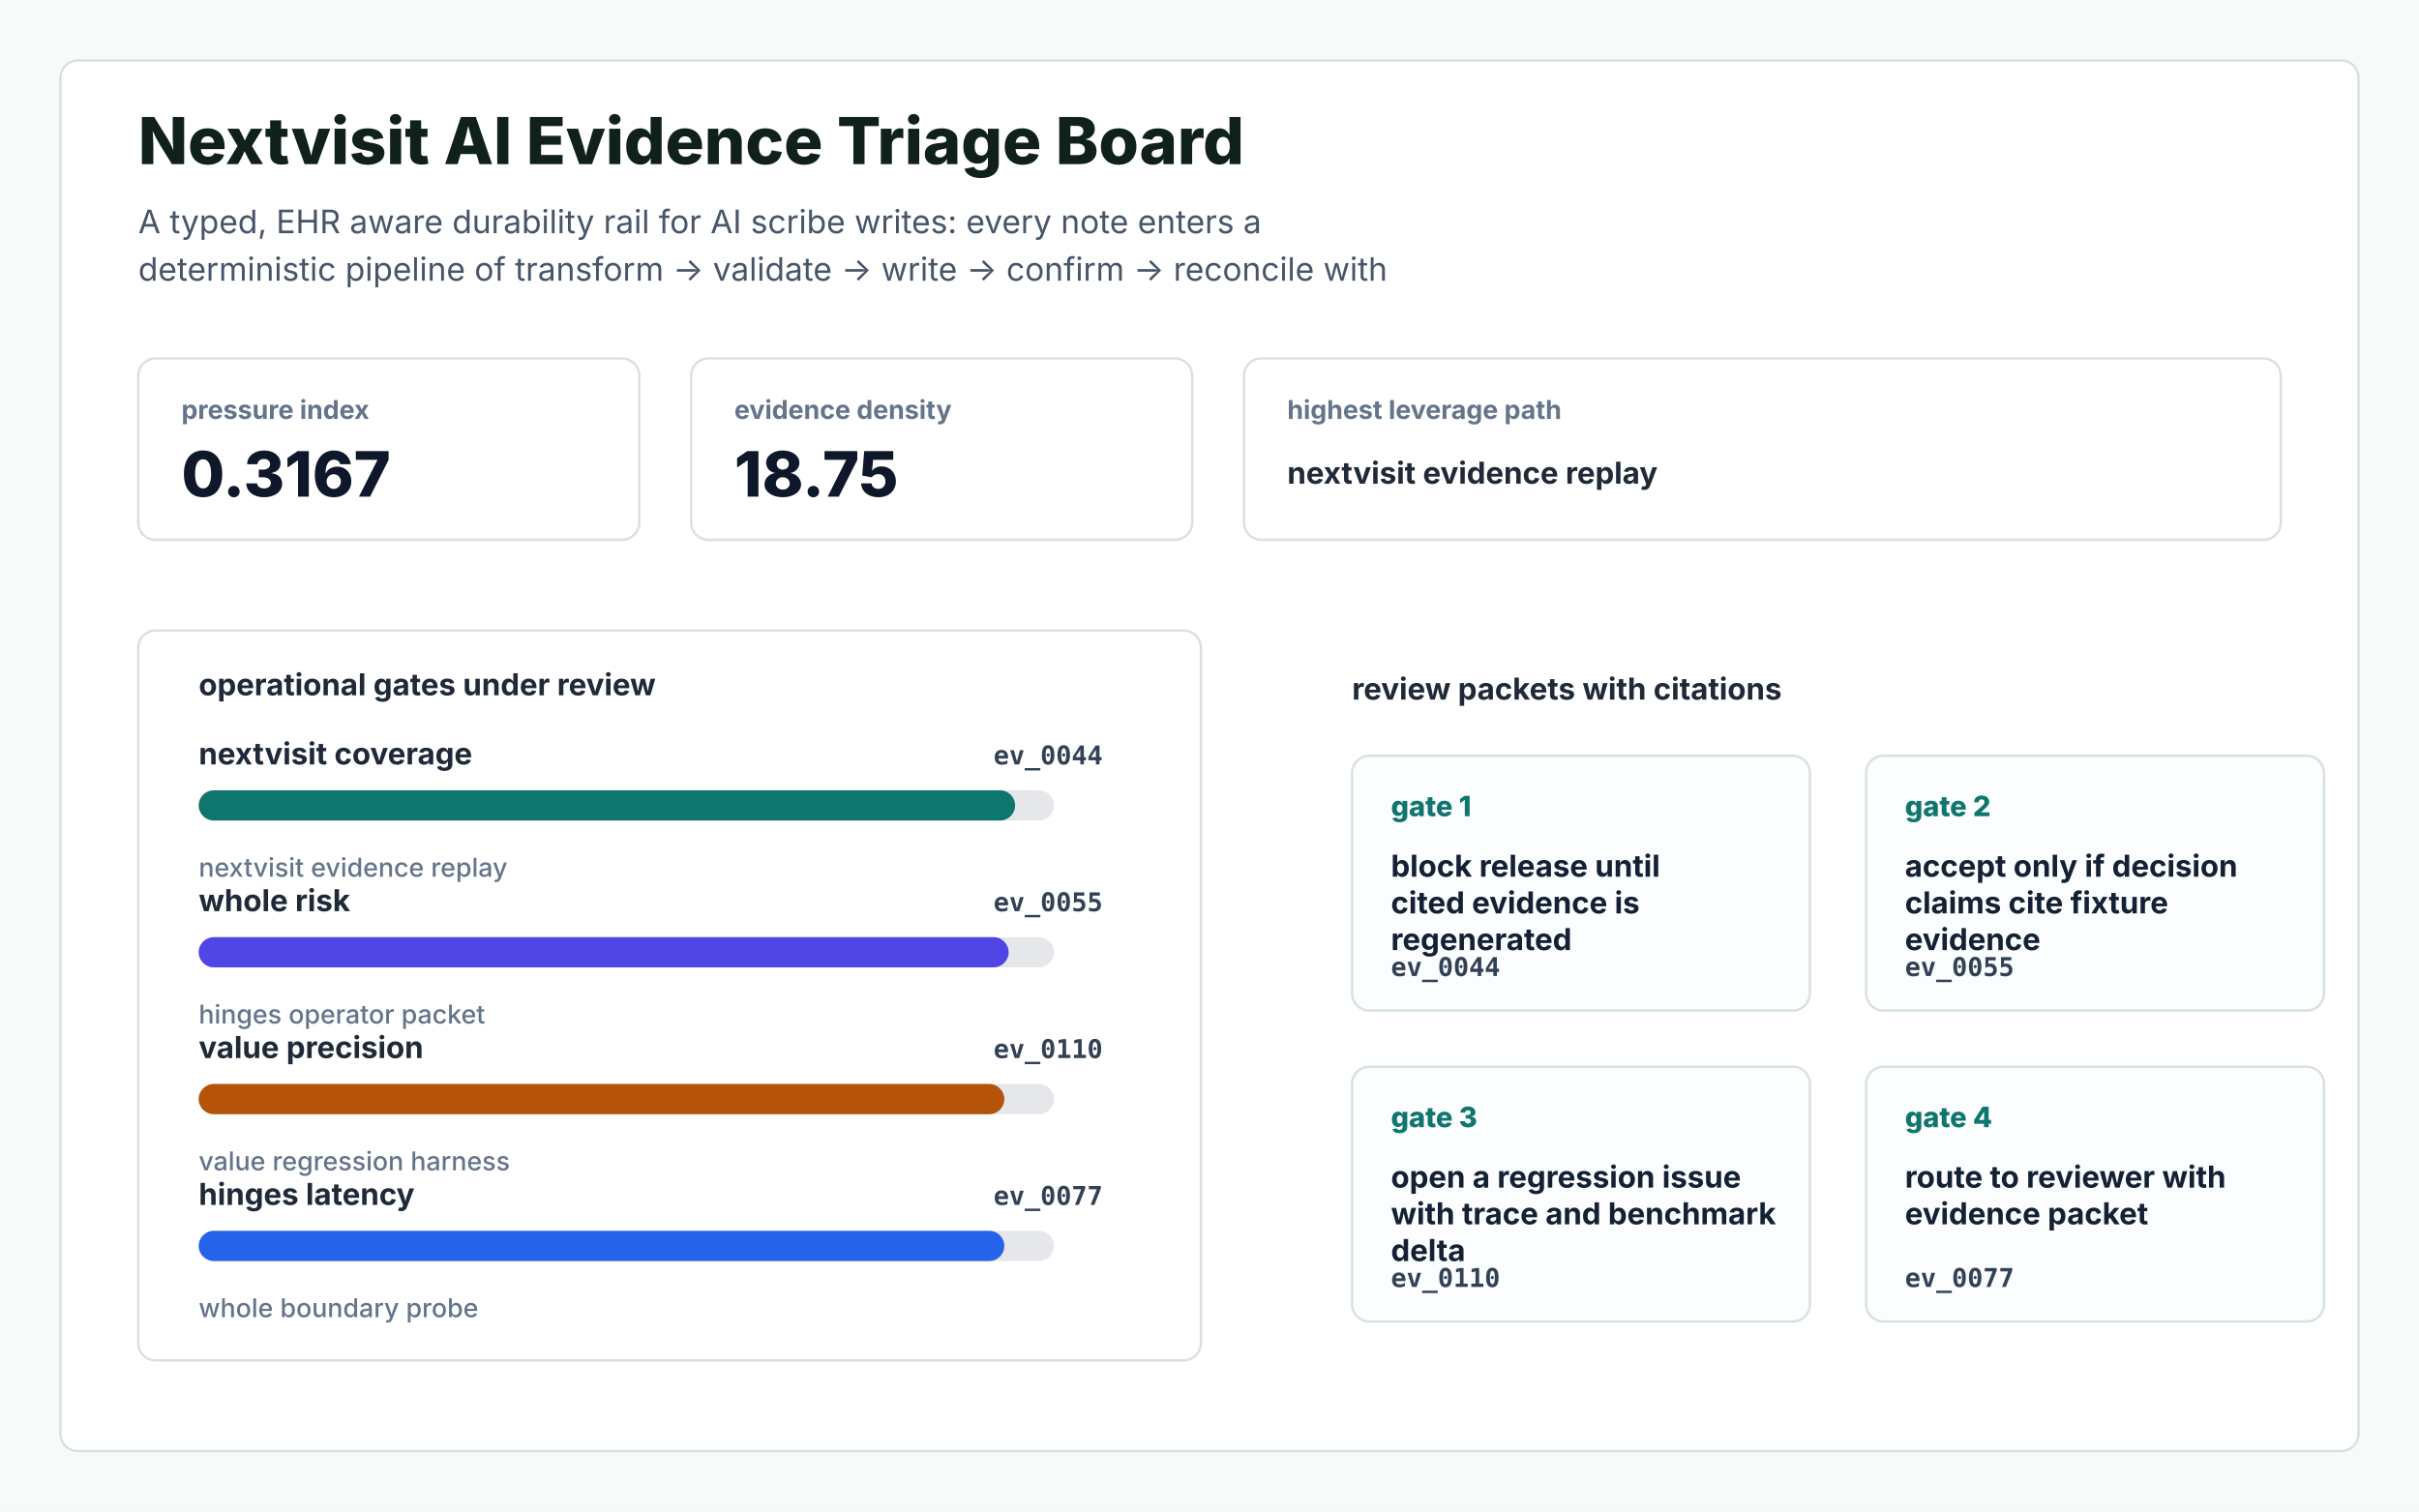
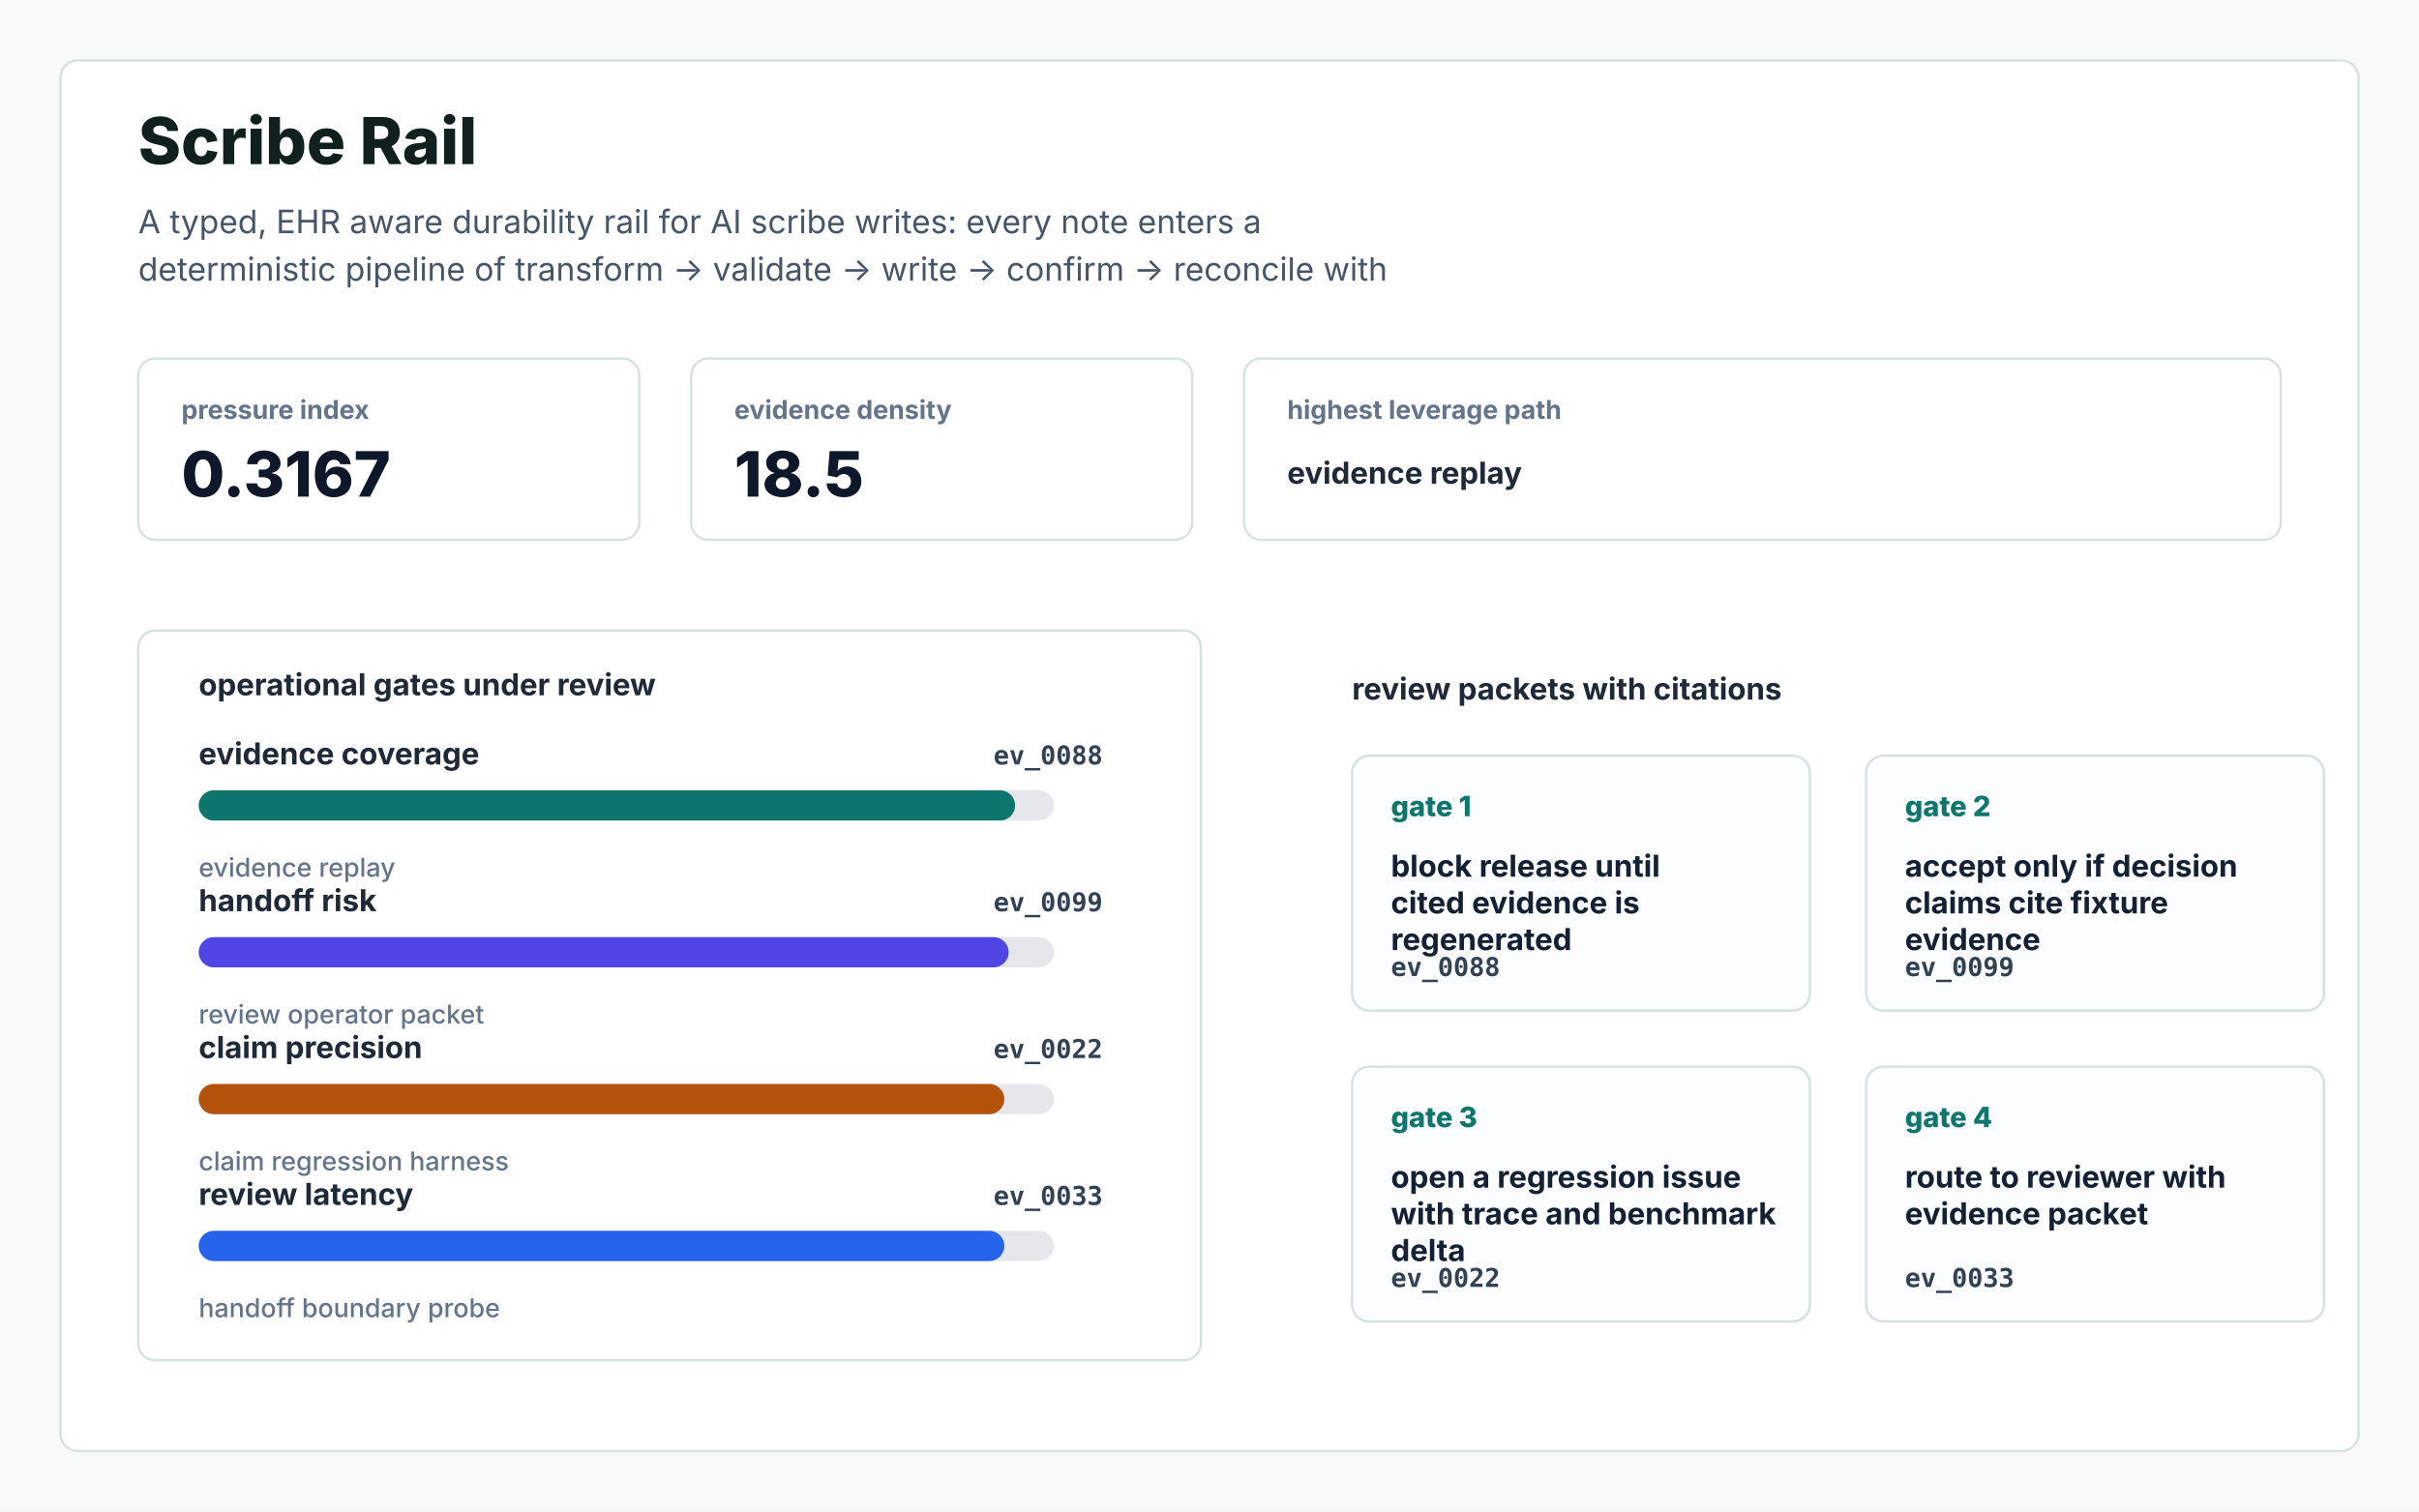
- <svg xmlns="http://www.w3.org/2000/svg" width="1120" height="700" viewBox="0 0 1120 700" role="img" aria-label="Nextvisit AI visual evidence dashboard">
+ <svg xmlns="http://www.w3.org/2000/svg" width="1120" height="700" viewBox="0 0 1120 700" role="img" aria-label="Scribe Rail visual evidence dashboard">
  <defs>
    <style>
      .bg { fill:#f7faf9; }
      .panel { fill:#ffffff; stroke:#d7e2df; stroke-width:1.1; }
      .card { fill:#ffffff; stroke:#d7e2df; stroke-width:1.1; }
      .actioncard { fill:#fbfdff; stroke:#d7e2df; stroke-width:1.1; }
      .title { font:760 30px -apple-system,BlinkMacSystemFont,"Segoe UI",sans-serif; fill:#10201c; }
      .sub { font:420 15px -apple-system,BlinkMacSystemFont,"Segoe UI",sans-serif; fill:#475569; }
      .label { font:700 14px -apple-system,BlinkMacSystemFont,"Segoe UI",sans-serif; fill:#1f2937; }
      .caption { font:500 12px -apple-system,BlinkMacSystemFont,"Segoe UI",sans-serif; fill:#64748b; }
      .small { font:650 12px -apple-system,BlinkMacSystemFont,"Segoe UI",sans-serif; fill:#64748b; }
      .metric { font:780 29px -apple-system,BlinkMacSystemFont,"Segoe UI",sans-serif; fill:#0f172a; }
      .rank { font:760 13px -apple-system,BlinkMacSystemFont,"Segoe UI",sans-serif; fill:#0f766e; }
      .cardtext { font:650 14px -apple-system,BlinkMacSystemFont,"Segoe UI",sans-serif; fill:#142033; }
      .mono { font:700 12px ui-monospace,SFMono-Regular,Menlo,monospace; fill:#334155; }
    </style>
  </defs>
  <rect class="bg" width="1120" height="700" />
  <rect class="panel" x="28" y="28" width="1064" height="644" rx="8" />
-   <text class="title" x="64" y="76">Nextvisit AI Evidence Triage Board</text>
+   <text class="title" x="64" y="76">Scribe Rail</text>
  <text class="sub" x="64" y="108">
    <tspan x="64" dy="0">A typed, EHR aware durability rail for AI scribe writes: every note enters a</tspan>
    <tspan x="64" dy="22">deterministic pipeline of transform -&gt; validate -&gt; write -&gt; confirm -&gt; reconcile with</tspan>
  </text>
  <rect class="card" x="64" y="166" width="232" height="84" rx="8" />
  <text class="small" x="84" y="194">pressure index</text>
  <text class="metric" x="84" y="230">0.3167</text>
  <rect class="card" x="320" y="166" width="232" height="84" rx="8" />
  <text class="small" x="340" y="194">evidence density</text>
-   <text class="metric" x="340" y="230">18.75</text>
+   <text class="metric" x="340" y="230">18.5</text>
  <rect class="card" x="576" y="166" width="480" height="84" rx="8" />
  <text class="small" x="596" y="194">highest leverage path</text>
  <text class="label" x="596" y="224">
-     <tspan x="596" dy="0">nextvisit evidence replay</tspan>
+     <tspan x="596" dy="0">evidence replay</tspan>
  </text>
  <rect class="card" x="64" y="292" width="492" height="338" rx="8" />
  <text class="label" x="92" y="322">operational gates under review</text>
-   <text x="92" y="354" class="label">nextvisit coverage</text>
-   <text x="460" y="354" class="mono">ev_0044</text>
+   <text x="92" y="354" class="label">evidence coverage</text>
+   <text x="460" y="354" class="mono">ev_0088</text>
  <rect x="92" y="366" width="396" height="14" rx="7" fill="#e5e7eb" />
  <rect x="92" y="366" width="378" height="14" rx="7" fill="#0f766e" />
-   <text x="92" y="406" class="caption">nextvisit evidence replay</text>
-   <text x="92" y="422" class="label">whole risk</text>
-   <text x="460" y="422" class="mono">ev_0055</text>
+   <text x="92" y="406" class="caption">evidence replay</text>
+   <text x="92" y="422" class="label">handoff risk</text>
+   <text x="460" y="422" class="mono">ev_0099</text>
  <rect x="92" y="434" width="396" height="14" rx="7" fill="#e5e7eb" />
  <rect x="92" y="434" width="375" height="14" rx="7" fill="#4f46e5" />
-   <text x="92" y="474" class="caption">hinges operator packet</text>
-   <text x="92" y="490" class="label">value precision</text>
-   <text x="460" y="490" class="mono">ev_0110</text>
+   <text x="92" y="474" class="caption">review operator packet</text>
+   <text x="92" y="490" class="label">claim precision</text>
+   <text x="460" y="490" class="mono">ev_0022</text>
  <rect x="92" y="502" width="396" height="14" rx="7" fill="#e5e7eb" />
  <rect x="92" y="502" width="373" height="14" rx="7" fill="#b45309" />
-   <text x="92" y="542" class="caption">value regression harness</text>
-   <text x="92" y="558" class="label">hinges latency</text>
-   <text x="460" y="558" class="mono">ev_0077</text>
+   <text x="92" y="542" class="caption">claim regression harness</text>
+   <text x="92" y="558" class="label">review latency</text>
+   <text x="460" y="558" class="mono">ev_0033</text>
  <rect x="92" y="570" width="396" height="14" rx="7" fill="#e5e7eb" />
  <rect x="92" y="570" width="373" height="14" rx="7" fill="#2563eb" />
-   <text x="92" y="610" class="caption">whole boundary probe</text>
+   <text x="92" y="610" class="caption">handoff boundary probe</text>
  <text class="label" x="626" y="324">review packets with citations</text>
  <rect class="actioncard" x="626" y="350" width="212" height="118" rx="8" />
  <text class="rank" x="644" y="378">gate 1</text>
  <text class="cardtext" x="644" y="406">
    <tspan x="644" dy="0">block release until</tspan>
    <tspan x="644" dy="17">cited evidence is</tspan>
    <tspan x="644" dy="17">regenerated</tspan>
  </text>
-   <text class="mono" x="644" y="452">ev_0044</text>
+   <text class="mono" x="644" y="452">ev_0088</text>
  <rect class="actioncard" x="864" y="350" width="212" height="118" rx="8" />
  <text class="rank" x="882" y="378">gate 2</text>
  <text class="cardtext" x="882" y="406">
    <tspan x="882" dy="0">accept only if decision</tspan>
    <tspan x="882" dy="17">claims cite fixture</tspan>
    <tspan x="882" dy="17">evidence</tspan>
  </text>
-   <text class="mono" x="882" y="452">ev_0055</text>
+   <text class="mono" x="882" y="452">ev_0099</text>
  <rect class="actioncard" x="626" y="494" width="212" height="118" rx="8" />
  <text class="rank" x="644" y="522">gate 3</text>
  <text class="cardtext" x="644" y="550">
    <tspan x="644" dy="0">open a regression issue</tspan>
    <tspan x="644" dy="17">with trace and benchmark</tspan>
    <tspan x="644" dy="17">delta</tspan>
  </text>
-   <text class="mono" x="644" y="596">ev_0110</text>
+   <text class="mono" x="644" y="596">ev_0022</text>
  <rect class="actioncard" x="864" y="494" width="212" height="118" rx="8" />
  <text class="rank" x="882" y="522">gate 4</text>
  <text class="cardtext" x="882" y="550">
    <tspan x="882" dy="0">route to reviewer with</tspan>
    <tspan x="882" dy="17">evidence packet</tspan>
  </text>
-   <text class="mono" x="882" y="596">ev_0077</text>
+   <text class="mono" x="882" y="596">ev_0033</text>
</svg>
